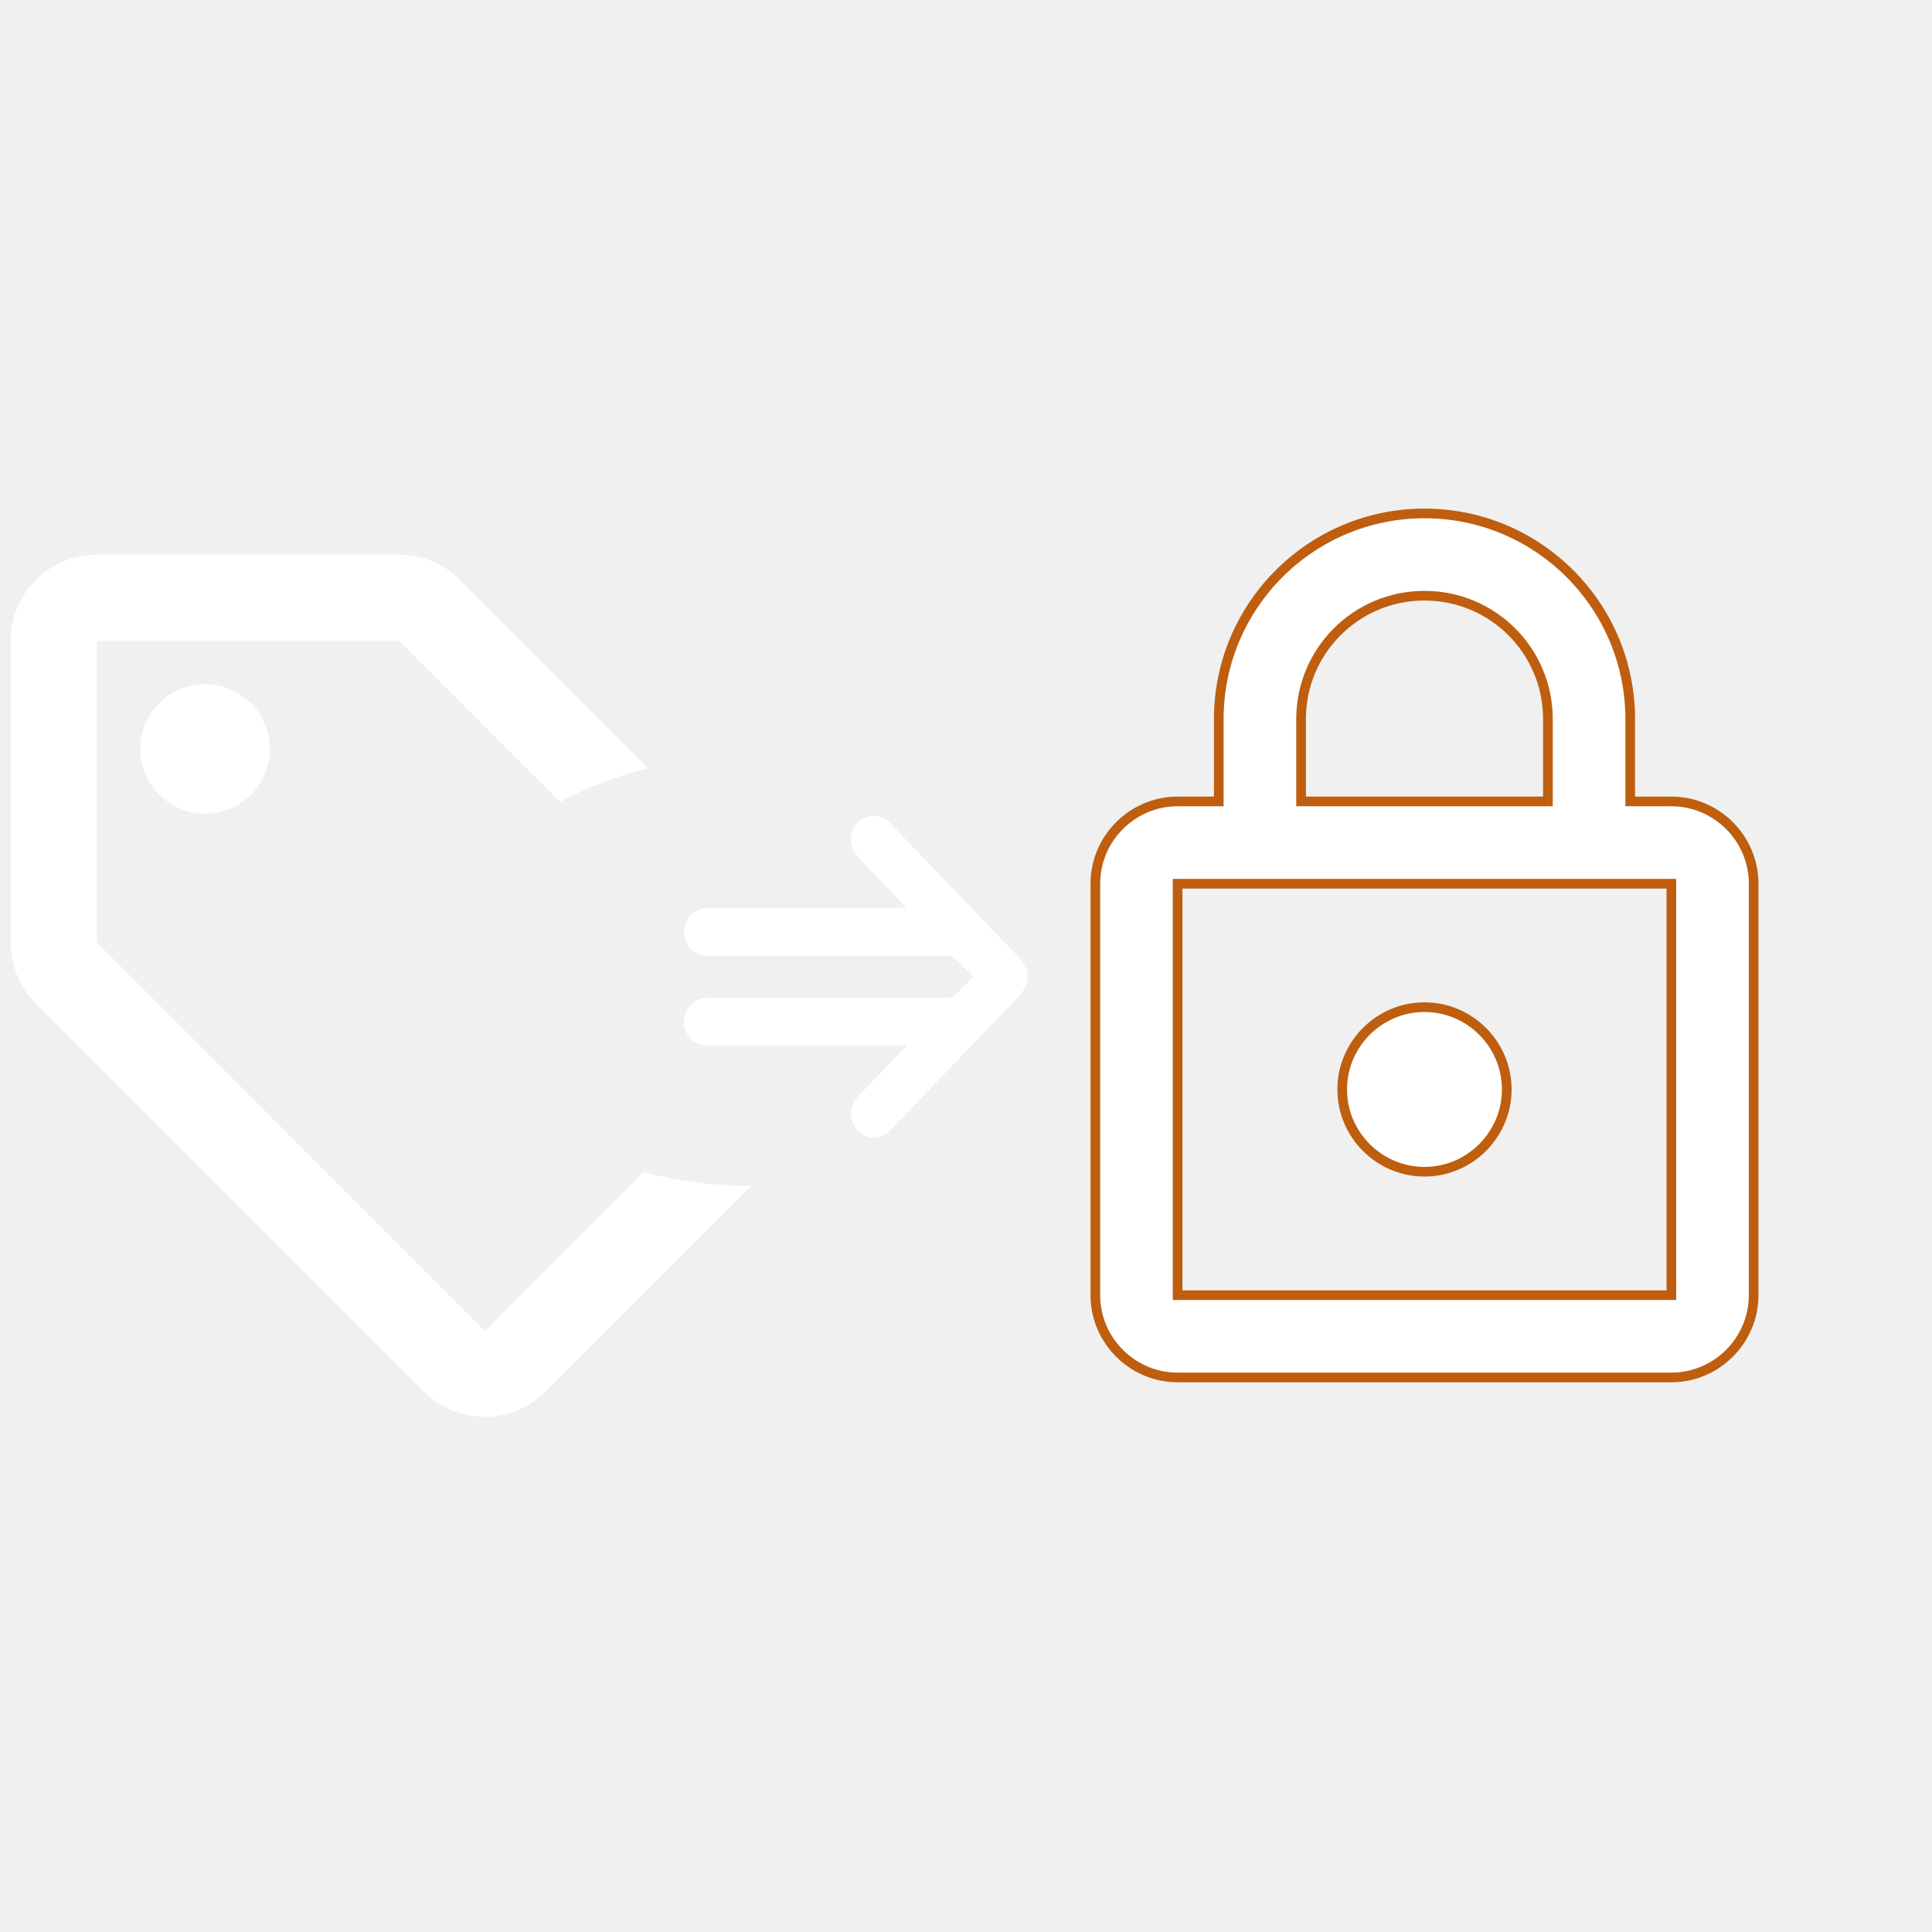
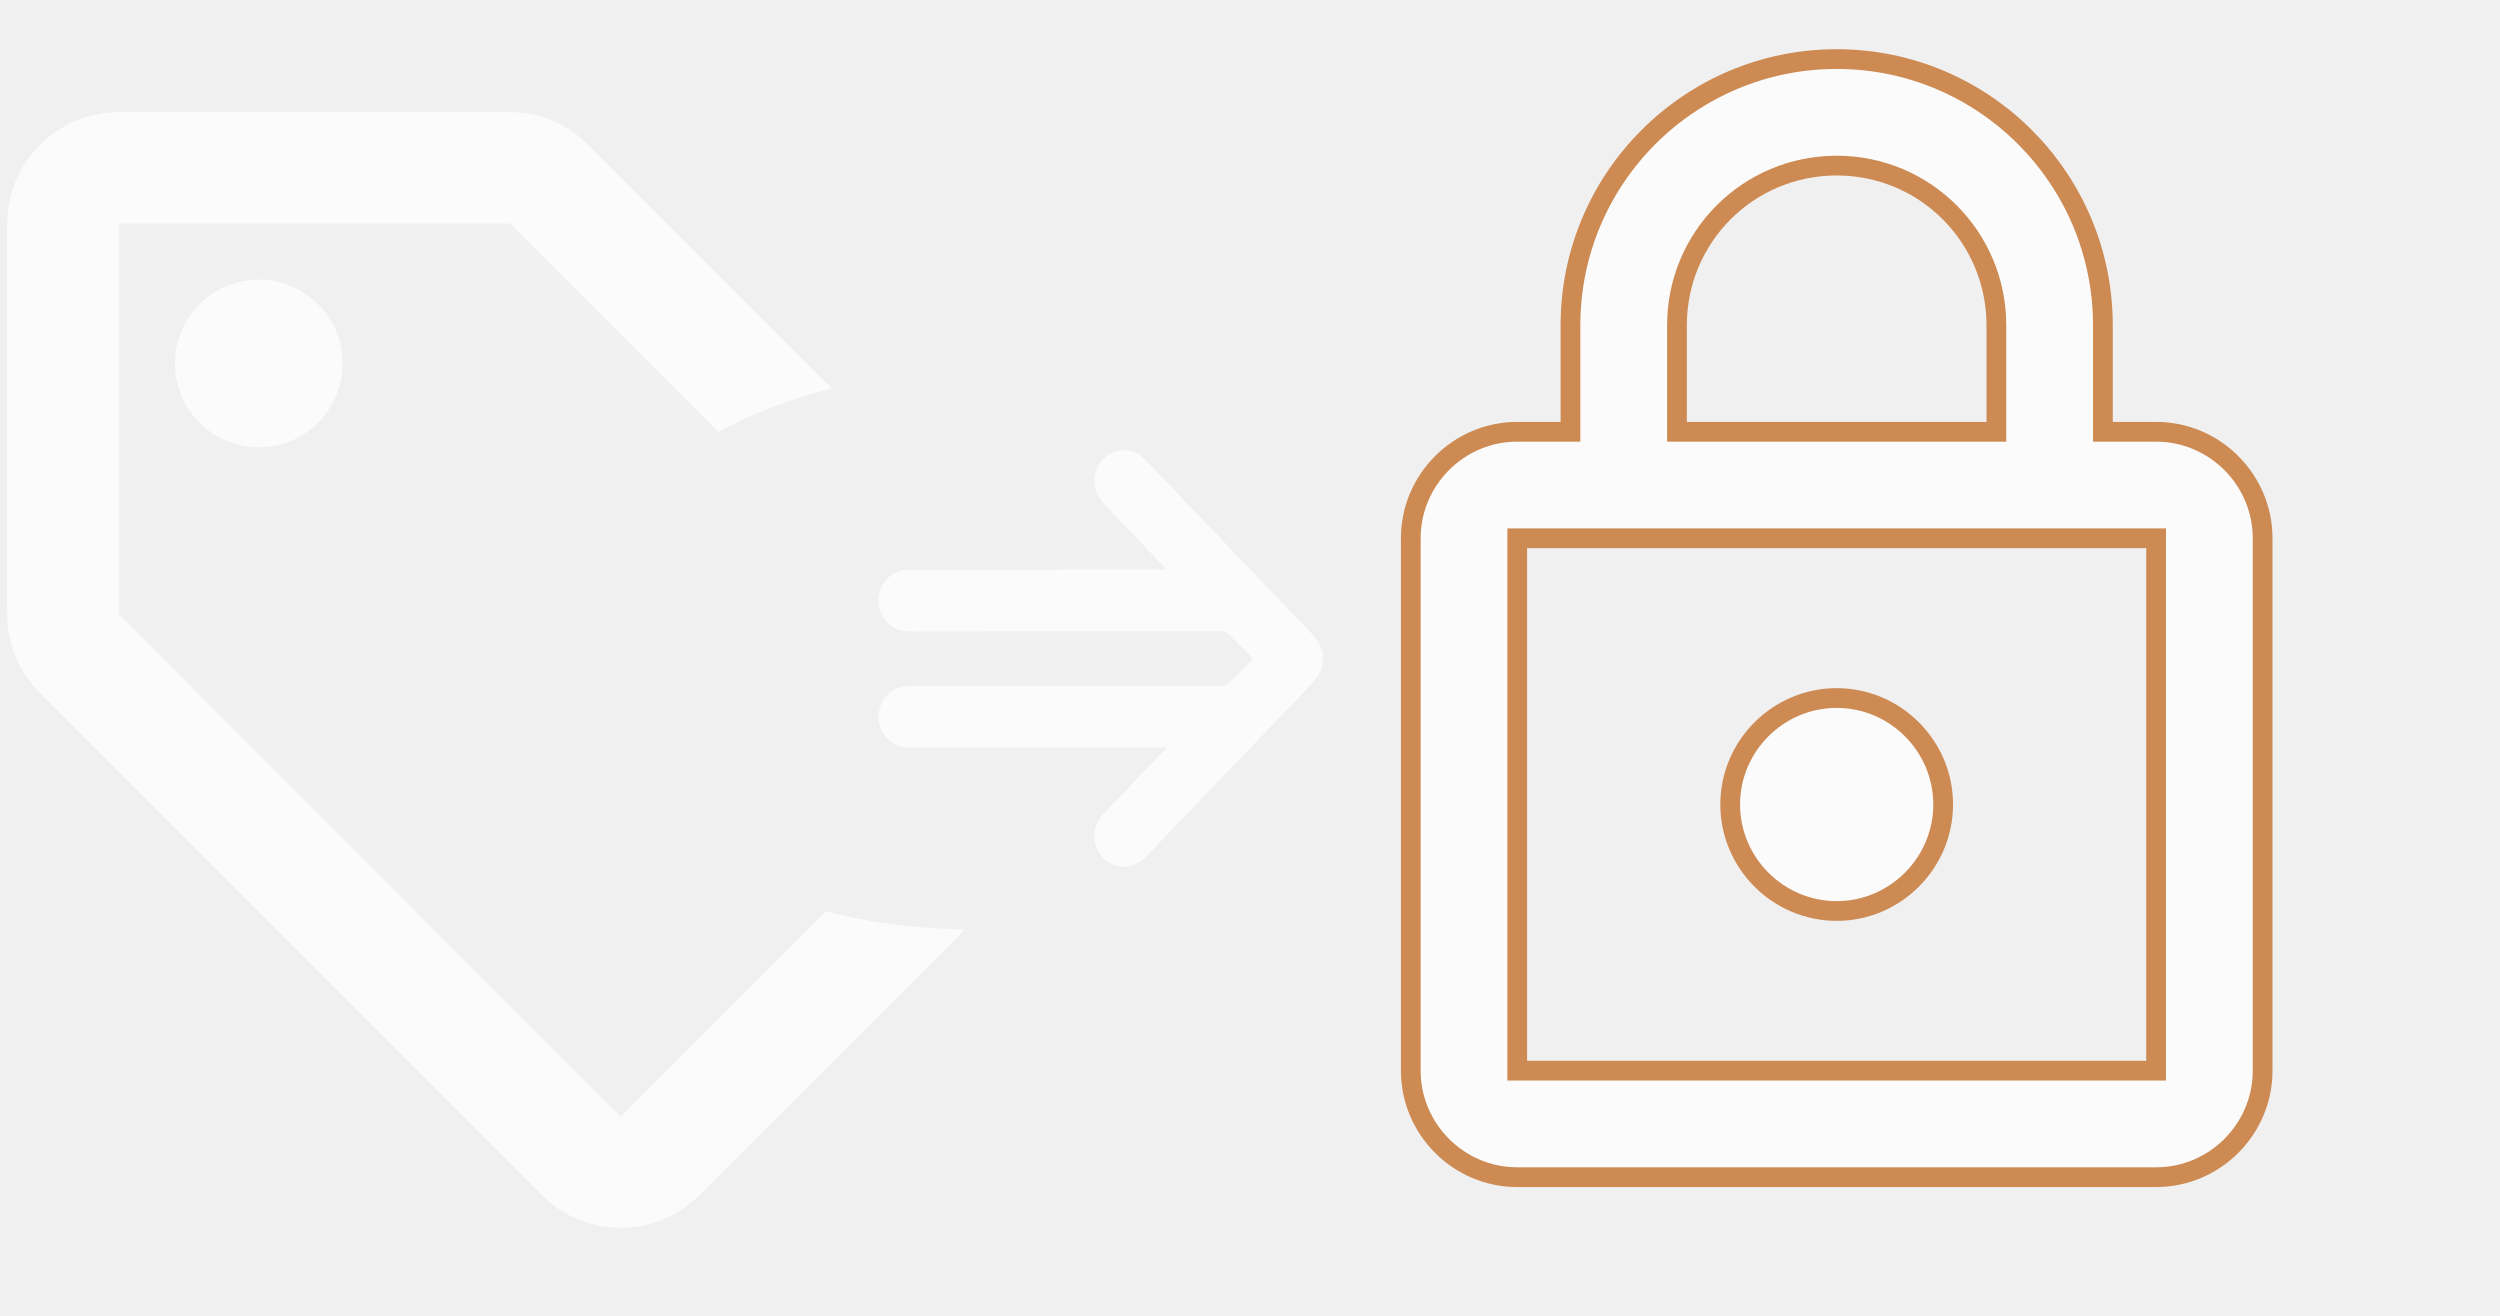
- <svg xmlns="http://www.w3.org/2000/svg" width="40" height="40" viewBox="0 0 60 32" fill="none">
-   <path fill-rule="evenodd" clip-rule="evenodd" d="M20.127 9.858L14.269 3.999C13.787 3.517 13.117 3.223 12.381 3.223H3.009C1.536 3.223 0.331 4.428 0.331 5.9V15.273C0.331 16.009 0.626 16.678 1.121 17.174L13.171 29.224C13.653 29.705 14.322 30 15.059 30C15.795 30 16.464 29.705 16.946 29.21L23.321 22.836C22.145 22.826 21.019 22.674 19.978 22.402L15.059 27.336L3.009 15.273V5.9H12.381V5.887L17.398 10.904C18.212 10.461 19.132 10.105 20.127 9.858Z" fill="white" />
-   <path d="M6.369 11.271C7.48 11.271 8.381 10.37 8.381 9.259C8.381 8.147 7.48 7.247 6.369 7.247C5.257 7.247 4.356 8.147 4.356 9.259C4.356 10.37 5.257 11.271 6.369 11.271Z" fill="white" />
-   <path d="M31.906 16.462C31.85 16.714 31.691 16.89 31.521 17.067C30.239 18.4 28.958 19.737 27.678 21.073C27.412 21.351 27.09 21.408 26.787 21.236C26.407 21.02 26.306 20.48 26.581 20.13C26.616 20.086 26.655 20.043 26.694 20.002C27.149 19.527 27.603 19.053 28.058 18.578C28.084 18.551 28.119 18.533 28.15 18.51C28.143 18.497 28.136 18.485 28.129 18.471C28.09 18.471 28.05 18.471 28.011 18.471C26.015 18.471 24.019 18.47 22.023 18.472C21.764 18.472 21.545 18.395 21.386 18.174C21.228 17.953 21.196 17.707 21.297 17.453C21.397 17.2 21.582 17.047 21.844 17.005C21.918 16.992 21.996 16.989 22.072 16.989C24.533 16.988 26.993 16.988 29.454 16.99C29.537 16.99 29.597 16.967 29.657 16.907C29.844 16.718 30.036 16.535 30.234 16.341C30.21 16.315 30.188 16.289 30.164 16.266C29.99 16.094 29.813 15.925 29.642 15.75C29.587 15.694 29.531 15.677 29.458 15.677C26.983 15.68 24.508 15.68 22.033 15.685C21.775 15.685 21.557 15.612 21.391 15.395C21.067 14.966 21.304 14.309 21.819 14.215C21.893 14.202 21.971 14.198 22.046 14.198C24.031 14.197 26.017 14.197 28.002 14.197C28.043 14.197 28.083 14.197 28.148 14.197C28.109 14.153 28.087 14.125 28.062 14.098C27.597 13.61 27.129 13.123 26.665 12.634C26.403 12.357 26.351 12.016 26.521 11.701C26.725 11.321 27.231 11.214 27.557 11.483C27.607 11.523 27.652 11.568 27.696 11.614C28.978 12.953 30.259 14.294 31.542 15.633C31.701 15.799 31.85 15.967 31.905 16.203C31.906 16.288 31.906 16.375 31.906 16.462Z" fill="white" />
-   <path d="M51.906 10.889H50.628V8.334C50.628 4.807 47.766 1.945 44.239 1.945C40.712 1.945 37.85 4.807 37.85 8.334V10.889H36.572C35.167 10.889 34.017 12.039 34.017 13.445V26.223C34.017 27.628 35.167 28.778 36.572 28.778H51.906C53.311 28.778 54.461 27.628 54.461 26.223V13.445C54.461 12.039 53.311 10.889 51.906 10.889ZM40.406 8.334C40.406 6.213 42.118 4.5 44.239 4.5C46.36 4.5 48.072 6.213 48.072 8.334V10.889H40.406V8.334ZM51.906 26.223H36.572V13.445H51.906V26.223ZM44.239 22.389C45.644 22.389 46.794 21.239 46.794 19.834C46.794 18.428 45.644 17.278 44.239 17.278C42.833 17.278 41.683 18.428 41.683 19.834C41.683 21.239 42.833 22.389 44.239 22.389Z" fill="white" stroke="#BE5E0E" stroke-width="0.3" />
+ <svg xmlns="http://www.w3.org/2000/svg" width="38" height="20" viewBox="0 0 38 20" fill="none">
+   <g opacity="0.7">
+     <path fill-rule="evenodd" clip-rule="evenodd" d="M12.647 5.905L8.937 2.195C8.631 1.89 8.207 1.703 7.741 1.703H1.805C0.873 1.703 0.109 2.466 0.109 3.399V9.335C0.109 9.801 0.296 10.225 0.61 10.539L8.241 18.17C8.546 18.476 8.97 18.662 9.437 18.662C9.903 18.662 10.327 18.476 10.632 18.162L14.67 14.125C13.925 14.119 13.212 14.022 12.553 13.85L9.437 16.975L1.805 9.335V3.399H7.741V3.391L10.918 6.568C11.434 6.287 12.017 6.062 12.647 5.905Z" fill="white" />
+     <path d="M3.933 6.799C4.637 6.799 5.208 6.228 5.208 5.524C5.208 4.821 4.637 4.25 3.933 4.25C3.23 4.25 2.659 4.821 2.659 5.524C2.659 6.228 3.23 6.799 3.933 6.799Z" fill="white" />
+     <path d="M20.107 10.092C20.072 10.251 19.971 10.363 19.863 10.475C19.051 11.319 18.24 12.166 17.429 13.012C17.261 13.188 17.057 13.224 16.865 13.116C16.624 12.978 16.561 12.636 16.735 12.415C16.757 12.387 16.781 12.36 16.806 12.334C17.094 12.033 17.382 11.733 17.67 11.432C17.686 11.415 17.709 11.403 17.728 11.389C17.724 11.381 17.719 11.373 17.715 11.364C17.69 11.364 17.665 11.364 17.64 11.364C16.376 11.364 15.112 11.363 13.848 11.365C13.684 11.365 13.545 11.316 13.444 11.176C13.344 11.036 13.324 10.881 13.388 10.72C13.451 10.559 13.568 10.463 13.734 10.436C13.781 10.428 13.831 10.425 13.879 10.425C15.437 10.425 16.995 10.425 18.554 10.426C18.606 10.426 18.645 10.412 18.683 10.374C18.801 10.254 18.923 10.138 19.048 10.015C19.033 9.999 19.019 9.982 19.004 9.967C18.894 9.859 18.781 9.752 18.673 9.641C18.638 9.605 18.603 9.594 18.556 9.594C16.989 9.597 15.421 9.597 13.854 9.599C13.691 9.599 13.553 9.554 13.448 9.416C13.242 9.144 13.392 8.728 13.718 8.669C13.765 8.66 13.815 8.658 13.863 8.658C15.12 8.657 16.377 8.657 17.634 8.657C17.66 8.657 17.686 8.657 17.727 8.657C17.703 8.63 17.689 8.612 17.673 8.595C17.378 8.286 17.082 7.977 16.787 7.667C16.622 7.492 16.589 7.276 16.697 7.076C16.826 6.836 17.146 6.768 17.353 6.938C17.384 6.964 17.413 6.992 17.441 7.021C18.253 7.87 19.064 8.719 19.877 9.567C19.977 9.672 20.072 9.778 20.106 9.928C20.107 9.981 20.107 10.036 20.107 10.092Z" fill="white" />
+     <g clip-path="url(#clip0_9480_486993)">
+       <path d="M32.773 6.563H31.964V4.945C31.964 2.711 30.151 0.898 27.918 0.898C25.684 0.898 23.871 2.711 23.871 4.945V6.563H23.062C22.172 6.563 21.444 7.292 21.444 8.182V16.274C21.444 17.165 22.172 17.893 23.062 17.893H32.773C33.663 17.893 34.392 17.165 34.392 16.274V8.182C34.392 7.292 33.663 6.563 32.773 6.563ZM25.49 4.945C25.49 3.601 26.574 2.517 27.918 2.517C29.261 2.517 30.345 3.601 30.345 4.945V6.563H25.49V4.945ZM32.773 16.274H23.062V8.182H32.773V16.274ZM27.918 13.847C28.808 13.847 29.536 13.118 29.536 12.228C29.536 11.338 28.808 10.61 27.918 10.61C27.027 10.61 26.299 11.338 26.299 12.228C26.299 13.118 27.027 13.847 27.918 13.847Z" fill="white" stroke="#BE5E0E" stroke-width="0.3" />
+     </g>
+   </g>
+   <defs>
+     <clipPath id="clip0_9480_486993">
+       <rect width="19.422" height="19.422" fill="white" transform="translate(18.2065 0.0859375)" />
+     </clipPath>
+   </defs>
</svg>
